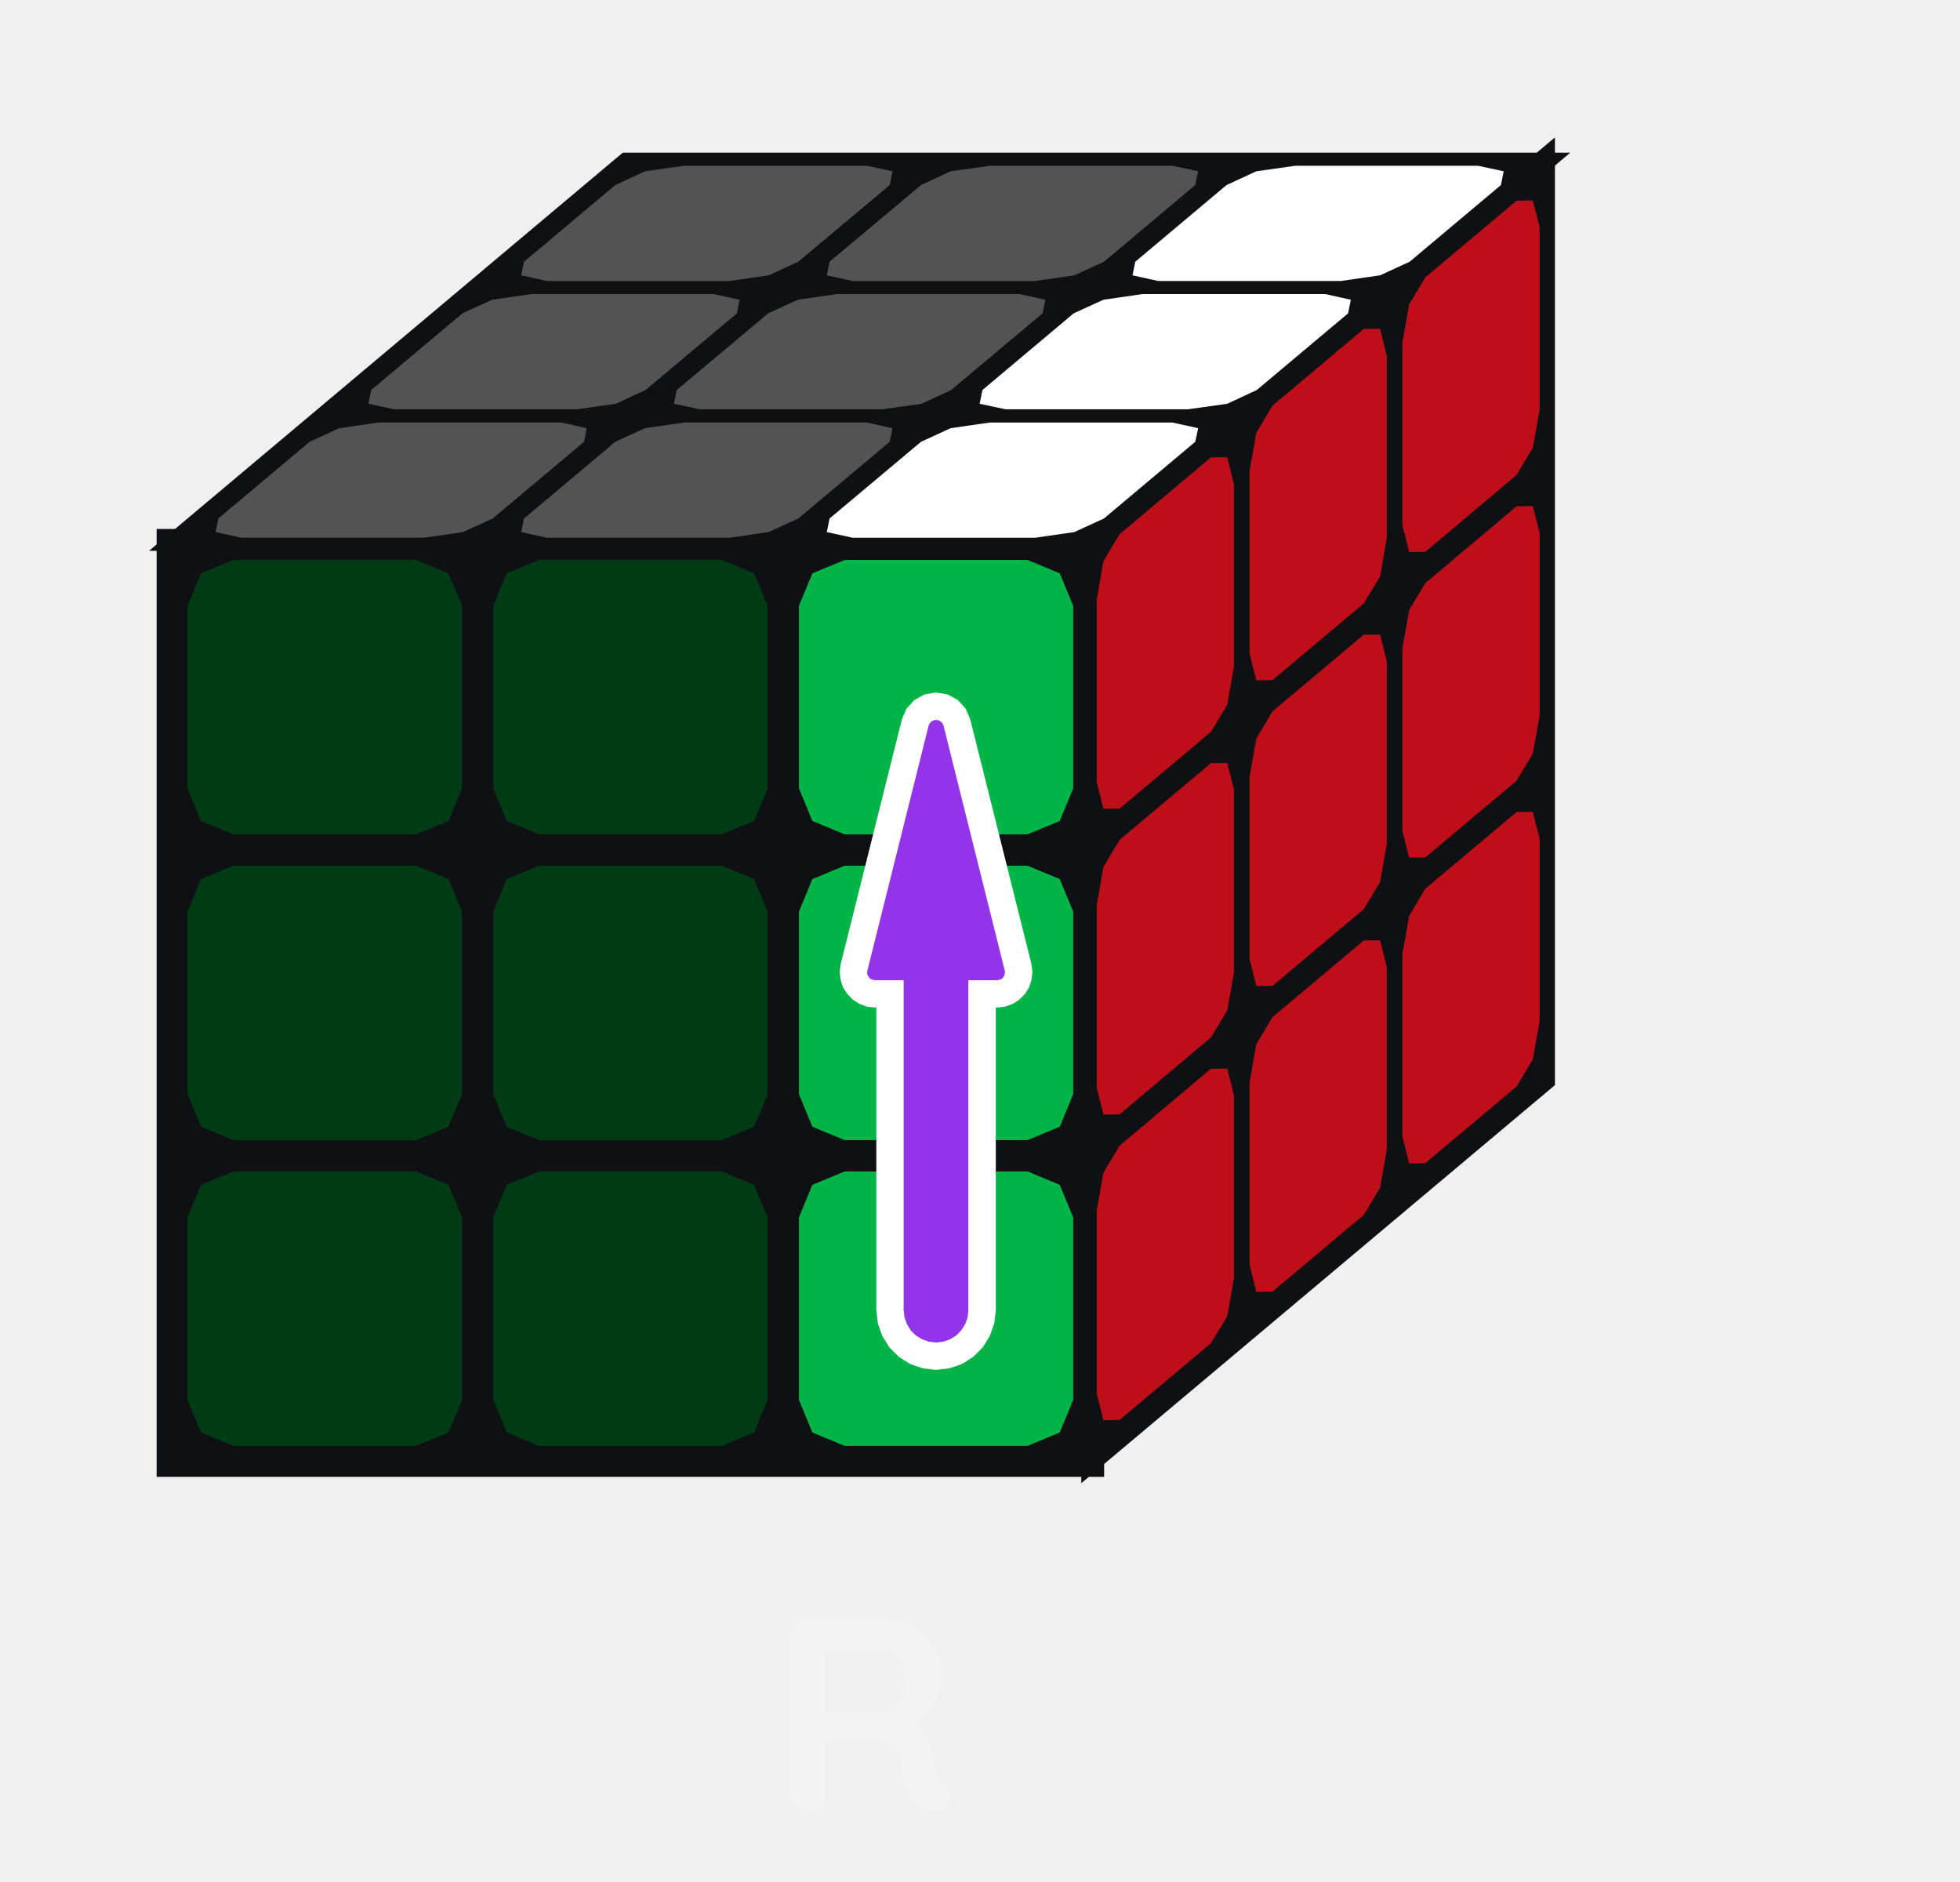
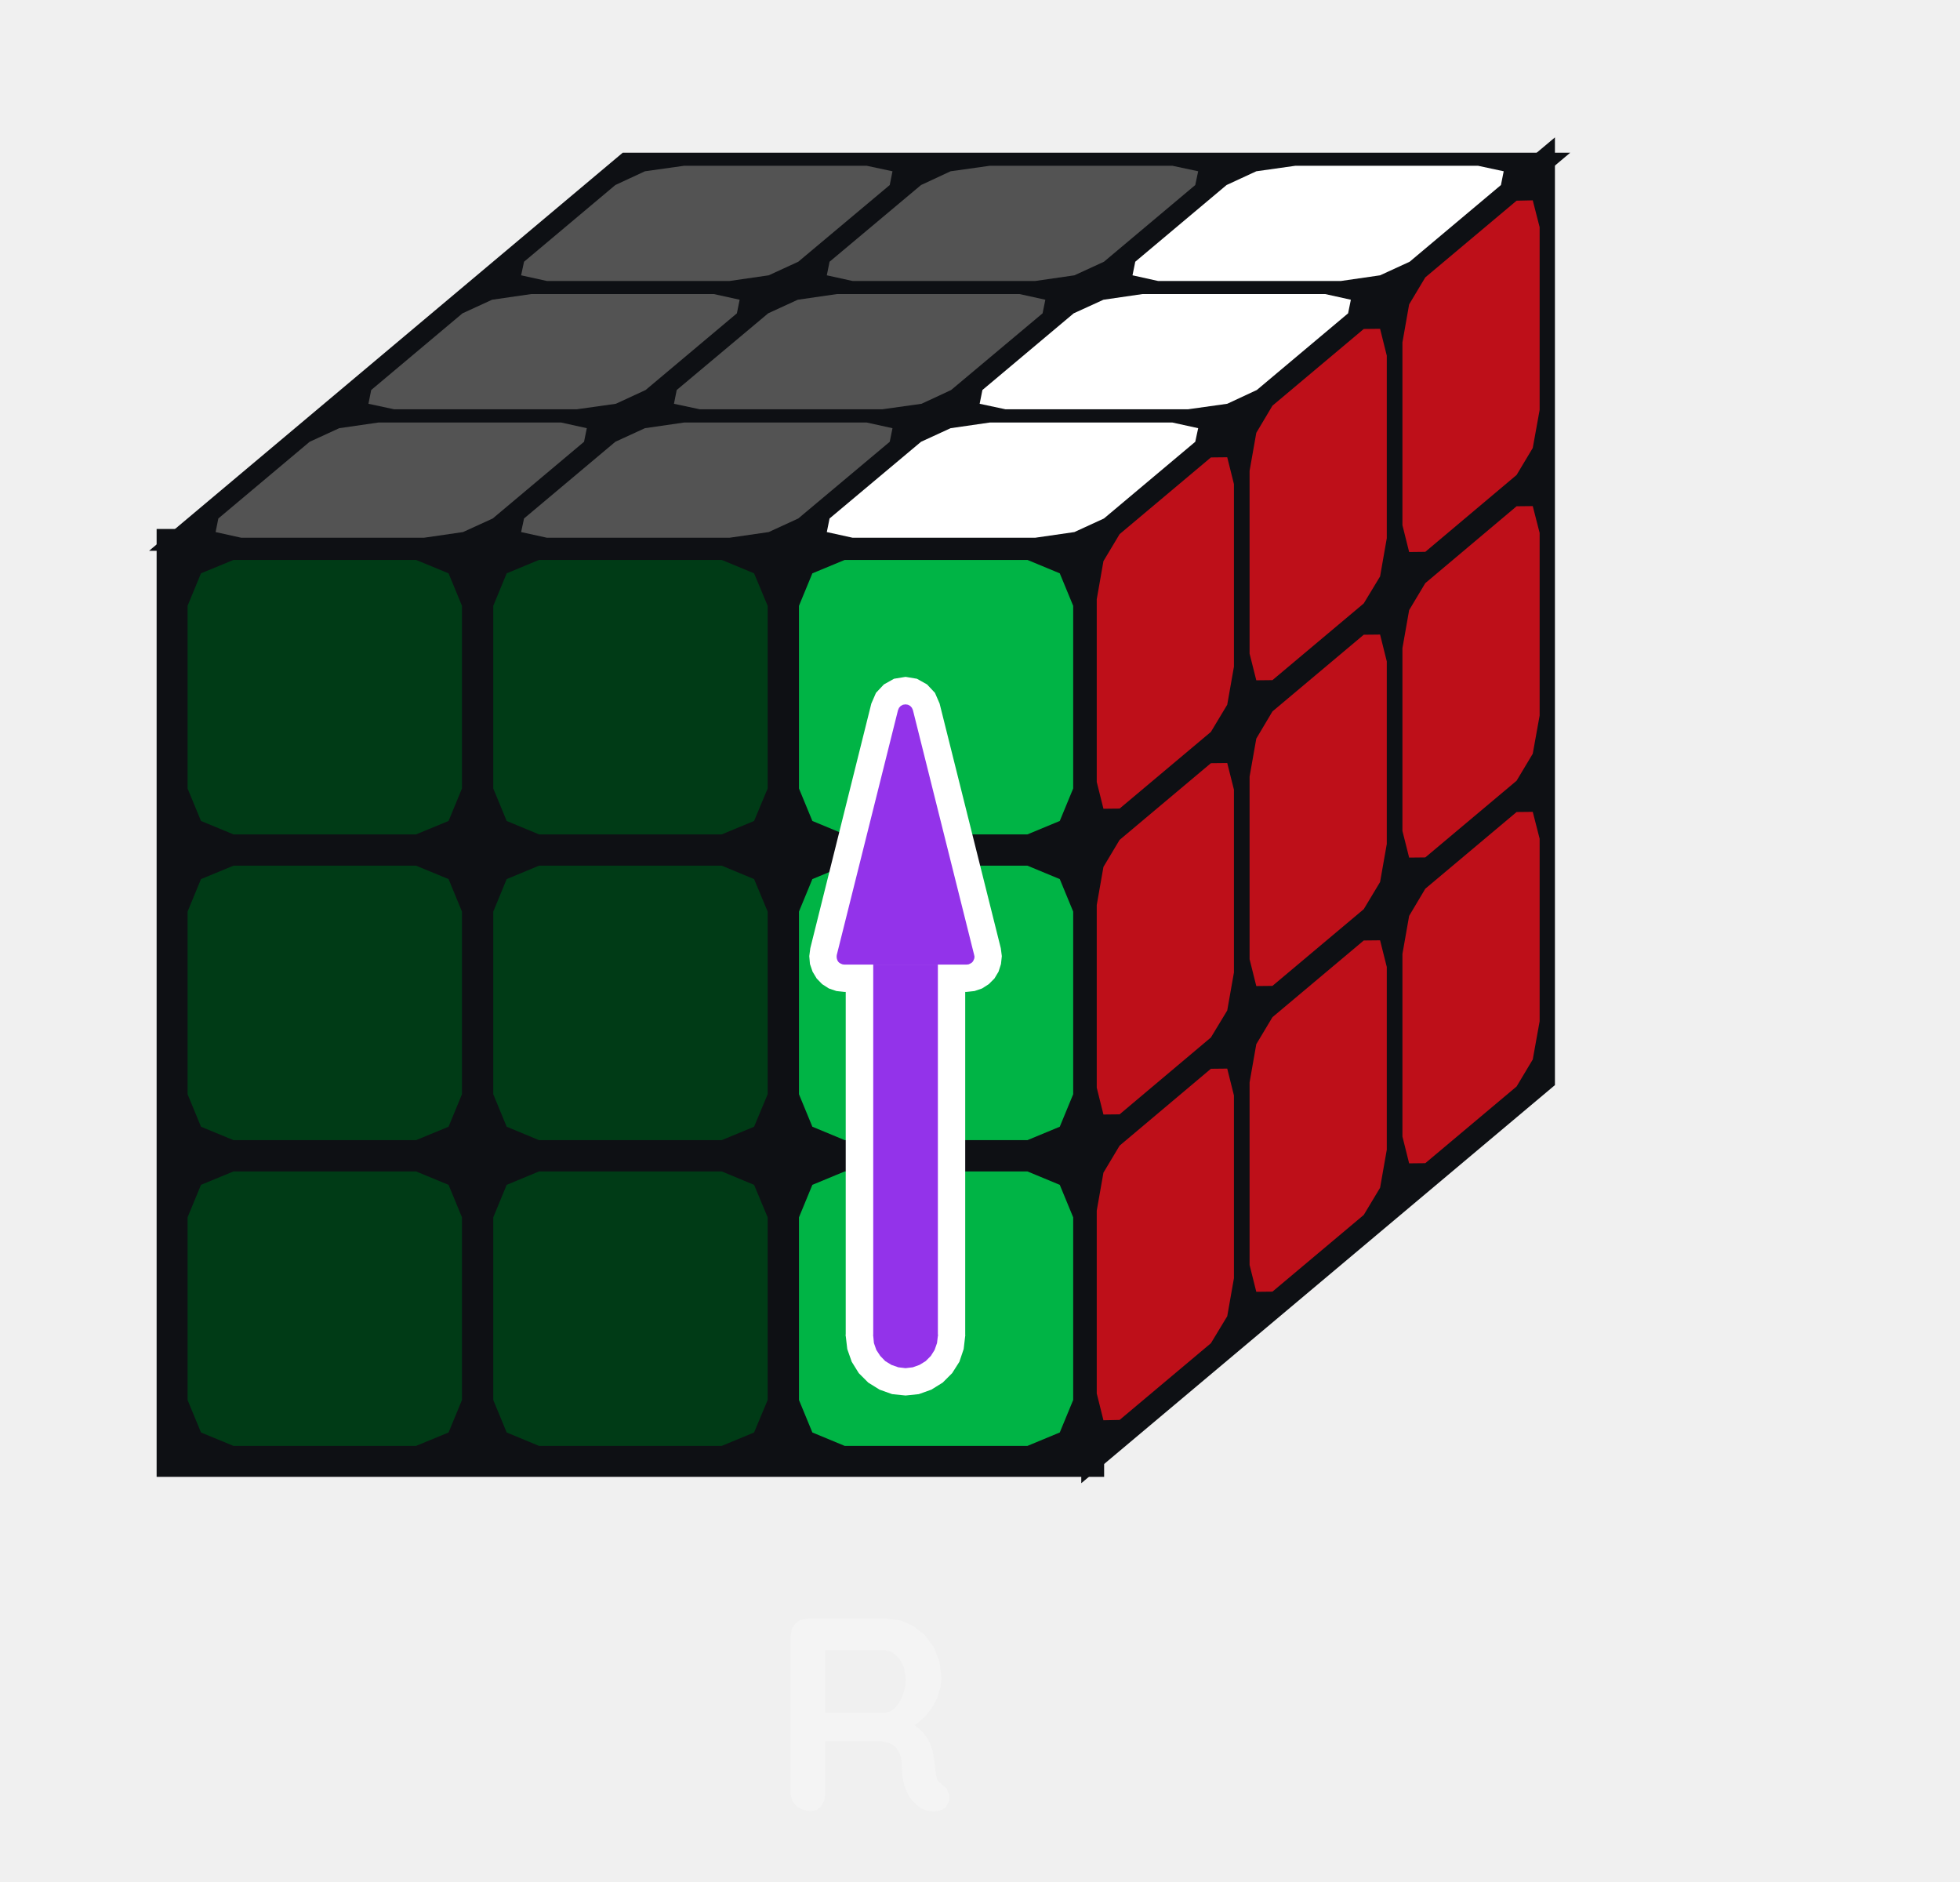
<svg xmlns="http://www.w3.org/2000/svg" viewBox="0 0 114.00 109.20" width="100" height="96">
  <polygon points="9.11,85.76 64.22,85.76 64.22,30.64 9.11,30.64" fill="#0e1014" />
  <polygon points="8.67,31.91 63.78,31.91 91.33,8.76 36.22,8.76" fill="#0e1014" />
  <polygon points="62.89,86.13 90.44,62.98 90.44,7.87 62.89,31.02" fill="#0e1014" />
  <polygon points="51.75,10.64 51.91,9.84 50.41,9.52 39.79,9.52 37.51,9.84 35.79,10.64 30.48,15.10 30.31,15.89 31.81,16.22 42.43,16.22 44.71,15.89 46.43,15.10" fill="#535353" />
  <polygon points="69.52,10.64 69.69,9.84 68.19,9.52 57.57,9.52 55.29,9.84 53.57,10.64 48.25,15.10 48.09,15.89 49.59,16.22 60.21,16.22 62.49,15.89 64.21,15.10" fill="#535353" />
  <polygon points="87.30,10.64 87.46,9.84 85.97,9.52 75.34,9.52 73.07,9.84 71.34,10.64 66.03,15.10 65.87,15.89 67.36,16.22 77.99,16.22 80.27,15.89 81.99,15.10" fill="#ffffff" />
  <polygon points="42.86,18.10 43.02,17.31 41.52,16.98 30.90,16.98 28.62,17.31 26.90,18.10 21.59,22.56 21.43,23.36 22.92,23.68 33.55,23.68 35.82,23.36 37.55,22.56" fill="#535353" />
  <polygon points="60.64,18.10 60.80,17.31 59.30,16.98 48.68,16.98 46.40,17.31 44.68,18.10 39.36,22.56 39.20,23.36 40.70,23.68 51.32,23.68 53.60,23.36 55.32,22.56" fill="#535353" />
  <polygon points="78.41,18.10 78.57,17.31 77.08,16.98 66.45,16.98 64.18,17.31 62.45,18.10 57.14,22.56 56.98,23.36 58.48,23.68 69.10,23.68 71.38,23.36 73.10,22.56" fill="#ffffff" />
  <polygon points="33.97,25.57 34.13,24.78 32.64,24.45 22.01,24.45 19.73,24.78 18.01,25.57 12.70,30.03 12.54,30.82 14.03,31.15 24.66,31.15 26.93,30.82 28.66,30.03" fill="#535353" />
  <polygon points="51.75,25.57 51.91,24.78 50.41,24.45 39.79,24.45 37.51,24.78 35.79,25.57 30.48,30.03 30.31,30.82 31.81,31.15 42.43,31.15 44.71,30.82 46.43,30.03" fill="#535353" />
  <polygon points="69.52,25.57 69.69,24.78 68.19,24.45 57.57,24.45 55.29,24.78 53.57,25.57 48.25,30.03 48.09,30.82 49.59,31.15 60.21,31.15 62.49,30.82 64.21,30.03" fill="#ffffff" />
  <polygon points="71.77,28.03 71.38,26.47 70.43,26.48 65.12,30.94 64.18,32.51 63.79,34.73 63.79,45.35 64.18,46.91 65.12,46.90 70.43,42.44 71.38,40.86 71.77,38.65" fill="#be0f19" />
  <polygon points="80.66,20.56 80.27,19.00 79.32,19.01 74.01,23.47 73.07,25.05 72.68,27.26 72.68,37.89 73.07,39.44 74.01,39.43 79.32,34.97 80.27,33.40 80.66,31.18" fill="#be0f19" />
  <polygon points="89.55,13.09 89.15,11.53 88.21,11.55 82.90,16.01 81.96,17.58 81.57,19.79 81.57,30.42 81.96,31.98 82.90,31.97 88.21,27.50 89.15,25.93 89.55,23.72" fill="#be0f19" />
  <polygon points="71.77,45.80 71.38,44.25 70.43,44.26 65.12,48.72 64.18,50.29 63.79,52.51 63.79,63.13 64.18,64.69 65.12,64.68 70.43,60.21 71.38,58.64 71.77,56.43" fill="#be0f19" />
  <polygon points="80.66,38.34 80.27,36.78 79.32,36.79 74.01,41.25 73.07,42.83 72.68,45.04 72.68,55.66 73.07,57.22 74.01,57.21 79.32,52.75 80.27,51.17 80.66,48.96" fill="#be0f19" />
  <polygon points="89.55,30.87 89.15,29.31 88.21,29.32 82.90,33.79 81.96,35.36 81.57,37.57 81.57,48.20 81.96,49.75 82.90,49.74 88.21,45.28 89.15,43.71 89.55,41.49" fill="#be0f19" />
  <polygon points="71.77,63.58 71.38,62.02 70.43,62.03 65.12,66.50 64.18,68.07 63.79,70.28 63.79,80.91 64.18,82.47 65.12,82.45 70.43,77.99 71.38,76.42 71.77,74.21" fill="#be0f19" />
  <polygon points="80.66,56.11 80.27,54.56 79.32,54.57 74.01,59.03 73.07,60.60 72.68,62.82 72.68,73.44 73.07,75.00 74.01,74.99 79.32,70.53 80.27,68.95 80.66,66.74" fill="#be0f19" />
  <polygon points="89.55,48.65 89.15,47.09 88.21,47.10 82.90,51.56 81.96,53.14 81.57,55.35 81.57,65.97 81.96,67.53 82.90,67.52 88.21,63.06 89.15,61.49 89.55,59.27" fill="#be0f19" />
  <polygon points="26.87,35.11 26.09,33.22 24.20,32.44 13.58,32.44 11.69,33.22 10.91,35.11 10.91,45.73 11.69,47.62 13.58,48.40 24.20,48.40 26.09,47.62 26.87,45.73" fill="#003b16" />
  <polygon points="44.65,35.11 43.86,33.22 41.98,32.44 31.35,32.44 29.47,33.22 28.69,35.11 28.69,45.73 29.47,47.62 31.35,48.40 41.98,48.40 43.86,47.62 44.65,45.73" fill="#003b16" />
  <polygon points="62.42,35.11 61.64,33.22 59.76,32.44 49.13,32.44 47.25,33.22 46.47,35.11 46.47,45.73 47.25,47.62 49.13,48.40 59.76,48.40 61.64,47.62 62.42,45.73" fill="#00b445" />
  <polygon points="26.87,52.89 26.09,51.00 24.20,50.22 13.58,50.22 11.69,51.00 10.91,52.89 10.91,63.51 11.69,65.40 13.58,66.18 24.20,66.18 26.09,65.40 26.87,63.51" fill="#003b16" />
  <polygon points="44.65,52.89 43.86,51.00 41.98,50.22 31.35,50.22 29.47,51.00 28.69,52.89 28.69,63.51 29.47,65.40 31.35,66.18 41.98,66.18 43.86,65.40 44.65,63.51" fill="#003b16" />
  <polygon points="62.42,52.89 61.64,51.00 59.76,50.22 49.13,50.22 47.25,51.00 46.47,52.89 46.47,63.51 47.25,65.40 49.13,66.18 59.76,66.18 61.64,65.40 62.42,63.51" fill="#00b445" />
  <polygon points="26.87,70.67 26.09,68.78 24.20,68.00 13.58,68.00 11.69,68.78 10.91,70.67 10.91,81.29 11.69,83.18 13.58,83.96 24.20,83.96 26.09,83.18 26.87,81.29" fill="#003b16" />
  <polygon points="44.65,70.67 43.86,68.78 41.98,68.00 31.35,68.00 29.47,68.78 28.69,70.67 28.69,81.29 29.47,83.18 31.35,83.96 41.98,83.96 43.86,83.18 44.65,81.29" fill="#003b16" />
  <polygon points="62.42,70.67 61.64,68.78 59.76,68.00 49.13,68.00 47.25,68.78 46.47,70.67 46.47,81.29 47.25,83.18 49.13,83.96 59.76,83.96 61.64,83.18 62.42,81.29" fill="#00b445" />
-   <polygon points="50.97,76.07 50.97,56.88 57.92,56.88 57.92,76.07" fill="#ffffff" />
-   <polygon points="57.92,76.07 57.83,75.30 57.57,74.56 57.16,73.90 56.61,73.35 55.95,72.94 55.22,72.68 54.44,72.60 53.67,72.68 52.94,72.94 52.28,73.35 51.73,73.90 51.32,74.56 51.06,75.30 50.97,76.07 51.06,76.84 51.32,77.57 51.73,78.23 52.28,78.78 52.94,79.20 53.67,79.45 54.44,79.54 55.22,79.45 55.95,79.20 56.61,78.78 57.16,78.23 57.57,77.57 57.83,76.84" fill="#ffffff" />
-   <polygon points="50.89,58.47 50.43,58.42 49.99,58.26 49.60,58.01 49.28,57.68 49.03,57.29 48.89,56.85 48.84,56.39 48.90,55.93 52.46,41.70 52.73,41.08 53.19,40.58 53.78,40.26 54.44,40.15 55.11,40.26 55.70,40.58 56.16,41.08 56.43,41.70 59.99,55.93 60.05,56.39 60.00,56.85 59.86,57.29 59.61,57.68 59.29,58.01 58.90,58.26 58.46,58.42 58.00,58.47" fill="#ffffff" />
-   <polygon points="52.56,76.07 52.56,56.88 56.32,56.88 56.32,76.07" fill="#9333ea" />
-   <polygon points="56.32,76.07 56.28,75.65 56.14,75.25 55.91,74.90 55.62,74.60 55.26,74.37 54.86,74.23 54.44,74.19 54.03,74.23 53.63,74.37 53.27,74.60 52.97,74.90 52.75,75.25 52.61,75.65 52.56,76.07 52.61,76.49 52.75,76.88 52.97,77.24 53.27,77.54 53.63,77.76 54.03,77.90 54.44,77.95 54.86,77.90 55.26,77.76 55.62,77.54 55.91,77.24 56.14,76.88 56.28,76.49" fill="#9333ea" />
-   <polygon points="50.89,56.88 50.78,56.86 50.69,56.83 50.60,56.78 50.53,56.70 50.48,56.62 50.44,56.52 50.44,56.42 50.45,56.32 54.01,42.08 54.07,41.95 54.17,41.84 54.30,41.77 54.44,41.74 54.59,41.77 54.72,41.84 54.82,41.95 54.88,42.08 58.44,56.32 58.45,56.42 58.44,56.52 58.41,56.62 58.36,56.70 58.29,56.78 58.20,56.83 58.10,56.86 58.00,56.88" fill="#9333ea" />
+   <polygon points="49.19,77.56 49.19,55.97 56.14,55.97 56.14,77.56" fill="#ffffff" />
+   <polygon points="56.14,77.56 56.05,76.79 55.80,76.05 55.38,75.40 54.83,74.85 54.17,74.43 53.44,74.18 52.67,74.09 51.89,74.18 51.16,74.43 50.50,74.85 49.95,75.40 49.54,76.05 49.28,76.79 49.19,77.56 49.28,78.33 49.54,79.07 49.95,79.73 50.50,80.28 51.16,80.69 51.89,80.95 52.67,81.03 53.44,80.95 54.17,80.69 54.83,80.28 55.38,79.73 55.80,79.07 56.05,78.33" fill="#ffffff" />
+   <polygon points="49.11,57.56 48.65,57.51 48.21,57.36 47.82,57.11 47.50,56.78 47.26,56.38 47.11,55.94 47.07,55.48 47.13,55.02 50.68,40.79 50.95,40.17 51.41,39.68 52.00,39.35 52.67,39.24 53.33,39.35 53.92,39.68 54.38,40.17 54.65,40.79 58.21,55.02 58.27,55.48 58.22,55.94 58.08,56.38 57.84,56.78 57.51,57.11 57.12,57.36 56.68,57.51 56.22,57.56" fill="#ffffff" />
+   <polygon points="50.79,77.56 50.79,55.97 54.55,55.97 54.55,77.56" fill="#9333ea" />
+   <polygon points="54.55,77.56 54.50,77.14 54.36,76.75 54.14,76.39 53.84,76.09 53.48,75.87 53.09,75.73 52.67,75.68 52.25,75.73 51.85,75.87 51.49,76.09 51.20,76.39 50.97,76.75 50.83,77.14 50.79,77.56 50.83,77.98 50.97,78.38 51.20,78.73 51.49,79.03 51.85,79.25 52.25,79.39 52.67,79.44 53.09,79.39 53.48,79.25 53.84,79.03 54.14,78.73 54.36,78.38 54.50,77.98" fill="#9333ea" />
+   <polygon points="49.11,55.97 49.01,55.96 48.91,55.92 48.82,55.87 48.75,55.80 48.70,55.71 48.67,55.61 48.66,55.51 48.67,55.41 52.23,41.18 52.29,41.04 52.39,40.93 52.52,40.86 52.67,40.84 52.81,40.86 52.94,40.93 53.04,41.04 53.10,41.18 56.66,55.41 56.68,55.51 56.67,55.61 56.63,55.71 56.58,55.80 56.51,55.87 56.42,55.92 56.33,55.96 56.22,55.97" fill="#9333ea" />
  <polygon points="47.14,105.20 46.72,105.13 46.34,104.92 46.08,104.61 45.99,104.22 45.99,94.98 46.06,94.59 46.27,94.28 46.58,94.07 46.96,94.00 51.57,94.00 52.38,94.11 53.13,94.44 53.79,94.96 54.31,95.66 54.64,96.49 54.76,97.44 54.69,98.04 54.51,98.62 54.22,99.17 53.84,99.66 53.39,100.07 52.88,100.38 52.90,100.02 53.31,100.28 53.64,100.58 53.91,100.92 54.11,101.29 54.24,101.68 54.31,102.10 54.36,102.47 54.40,102.80 54.44,103.08 54.49,103.31 54.60,103.50 54.77,103.63 55.06,103.89 55.21,104.23 55.21,104.60 55.03,104.93 54.83,105.10 54.58,105.19 54.31,105.22 54.04,105.19 53.79,105.13 53.59,105.04 53.32,104.84 53.04,104.57 52.80,104.20 52.60,103.73 52.48,103.12 52.44,102.37 52.41,102.10 52.34,101.86 52.22,101.65 52.07,101.46 51.87,101.31 51.62,101.21 51.32,101.14 50.98,101.12 47.75,101.12 47.99,100.75 47.99,99.86 47.76,99.47 51.49,99.47 51.78,99.41 52.05,99.21 52.30,98.90 52.50,98.49 52.64,98.01 52.68,97.49 52.58,96.84 52.30,96.31 51.91,95.96 51.49,95.84 47.80,95.84 47.99,95.33 47.99,99.86 47.99,100.75 47.99,104.22 47.93,104.61 47.76,104.92 47.50,105.13" fill="#f4f4f4" />
</svg>
